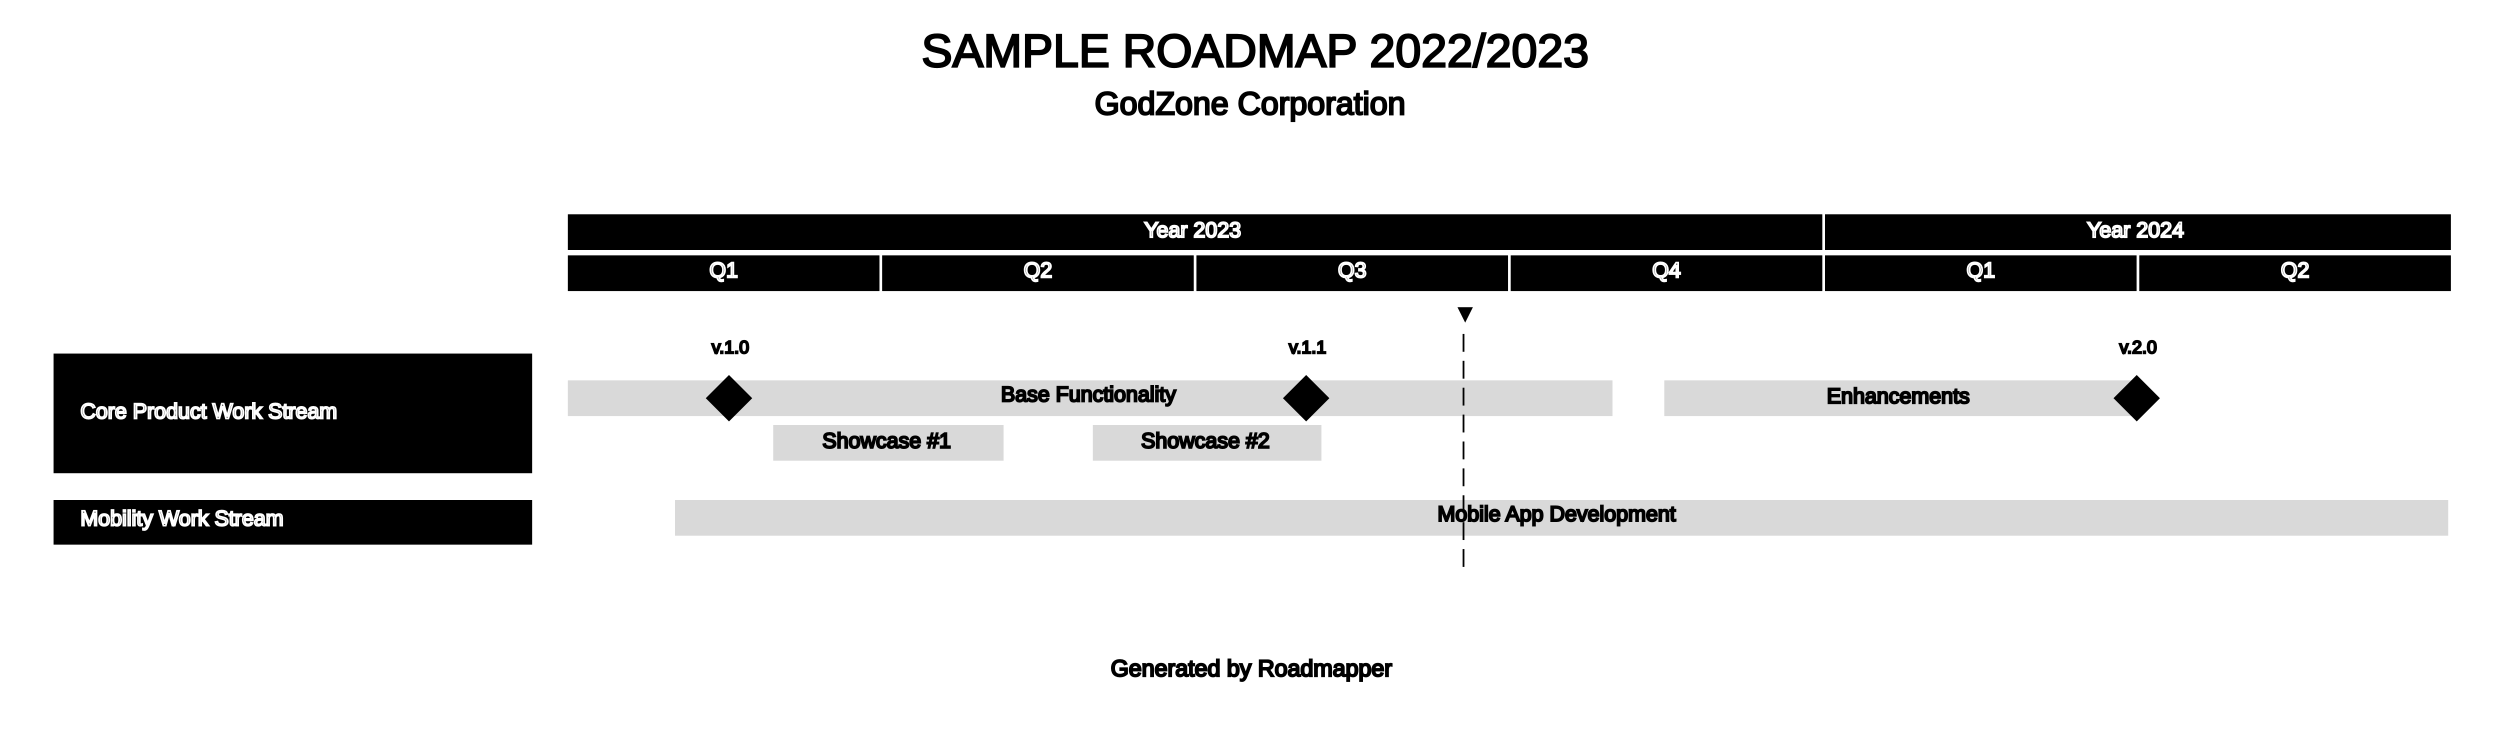
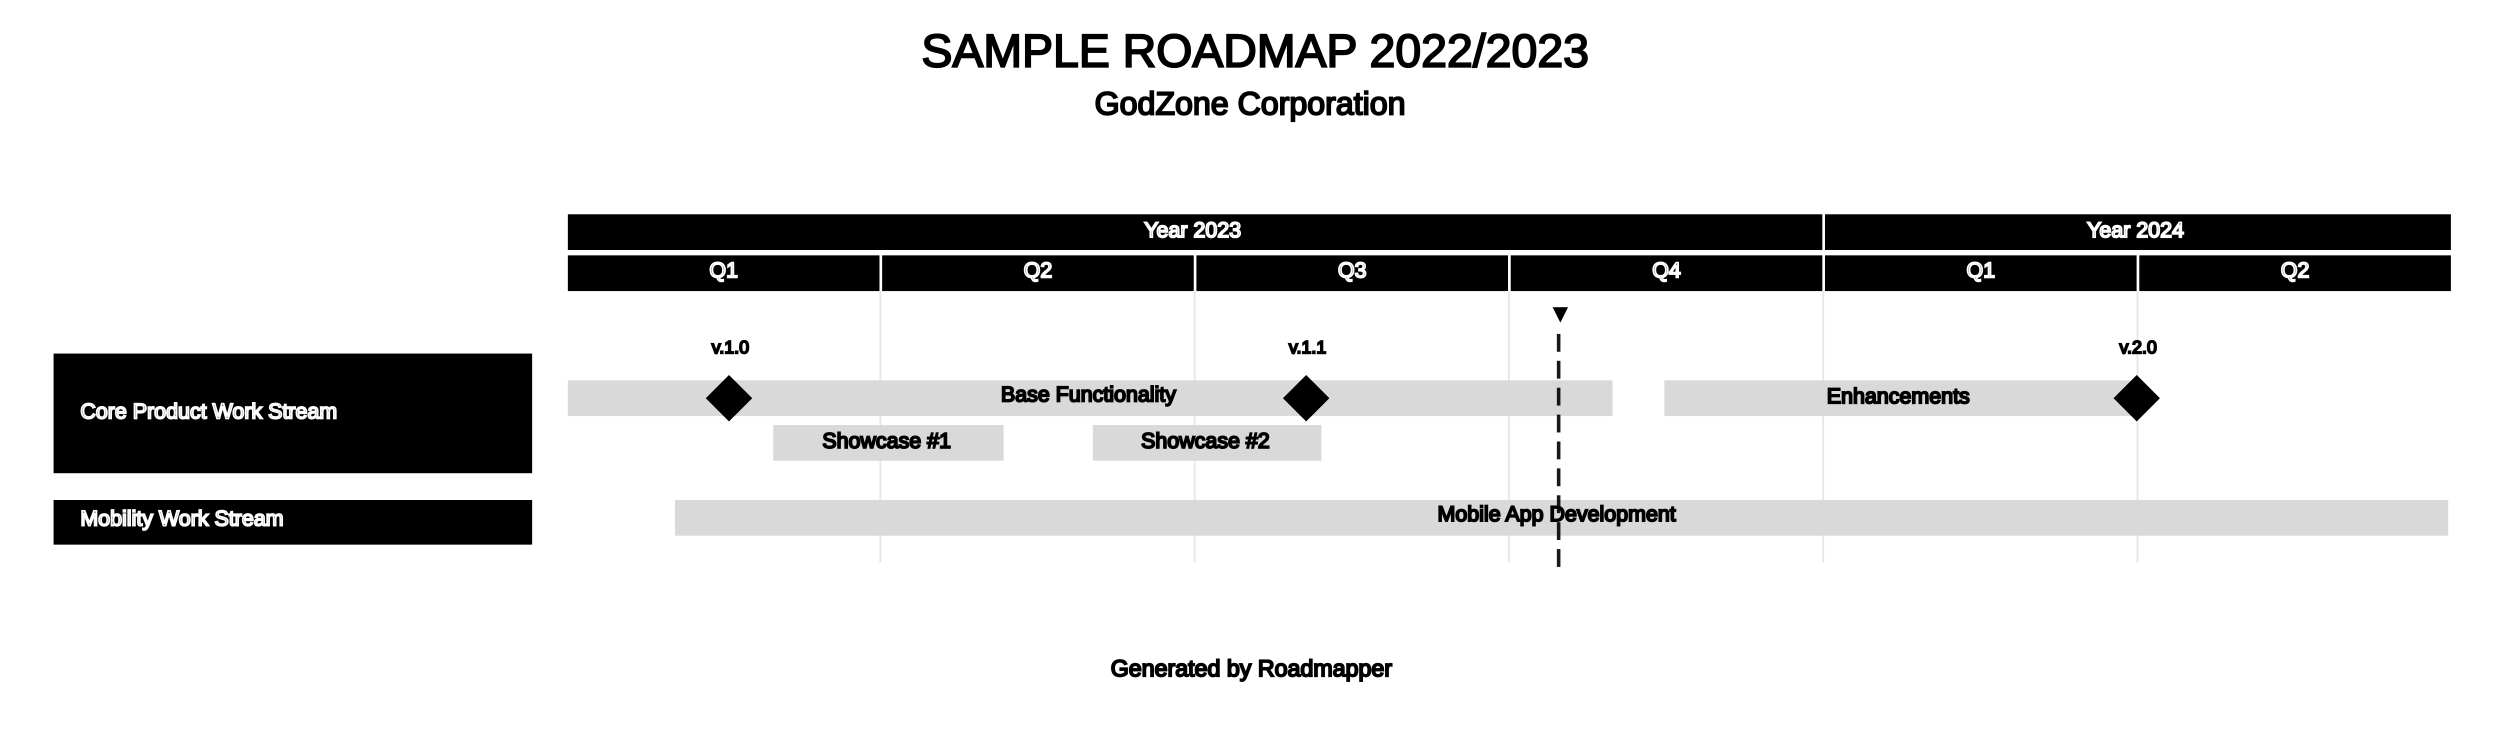
<svg xmlns="http://www.w3.org/2000/svg" width="1400" height="420" viewBox="0 0 1400 420">
  <defs>
</defs>
  <rect x="0" y="0" width="1400" height="1000" fill="#FFFFFF" />
  <text x="516.0" y="30" font-size="26" text-anchor="start" dominant-baseline="middle" font-family="Arial" stroke="#000000">SAMPLE ROADMAP 2022/2023</text>
  <text x="613.0" y="59" font-size="18" text-anchor="start" dominant-baseline="middle" font-family="Arial" stroke="#000000">GodZone Corporation</text>
  <rect x="318.0" y="120" width="702.5" height="20" fill="#000000" />
  <text x="640.75" y="124.5" font-size="12" stroke="#FFFFFF" text-anchor="start" dominant-baseline="hanging" font-family="Arial">Year 2023</text>
  <rect x="1022.0" y="120" width="350.5" height="20" fill="#000000" />
  <text x="1168.75" y="124.5" font-size="12" stroke="#FFFFFF" text-anchor="start" dominant-baseline="hanging" font-family="Arial">Year 2024</text>
  <rect x="318.0" y="143" width="174.5" height="20" fill="#000000" />
  <text x="397.25" y="147.0" font-size="12" stroke="#FFFFFF" text-anchor="start" dominant-baseline="hanging" font-family="Arial">Q1</text>
  <rect x="494.0" y="143" width="174.5" height="20" fill="#000000" />
  <text x="573.25" y="147.0" font-size="12" stroke="#FFFFFF" text-anchor="start" dominant-baseline="hanging" font-family="Arial">Q2</text>
  <rect x="670.0" y="143" width="174.5" height="20" fill="#000000" />
  <text x="749.25" y="147.0" font-size="12" stroke="#FFFFFF" text-anchor="start" dominant-baseline="hanging" font-family="Arial">Q3</text>
  <rect x="846.0" y="143" width="174.5" height="20" fill="#000000" />
  <text x="925.25" y="147.0" font-size="12" stroke="#FFFFFF" text-anchor="start" dominant-baseline="hanging" font-family="Arial">Q4</text>
  <rect x="1022.0" y="143" width="174.5" height="20" fill="#000000" />
  <text x="1101.25" y="147.0" font-size="12" stroke="#FFFFFF" text-anchor="start" dominant-baseline="hanging" font-family="Arial">Q1</text>
  <rect x="1198.0" y="143" width="174.5" height="20" fill="#000000" />
  <text x="1277.25" y="147.0" font-size="12" stroke="#FFFFFF" text-anchor="start" dominant-baseline="hanging" font-family="Arial">Q2</text>
-   <path d="M493.0,163 L493.0,315" width="1" fill="(230, 230, 230, 12750)" />
-   <path d="M669.0,163 L669.0,315" width="1" fill="(230, 230, 230, 12750)" />
-   <path d="M845.0,163 L845.0,315" width="1" fill="(230, 230, 230, 12750)" />
-   <path d="M1021.0,163 L1021.0,315" width="1" fill="(230, 230, 230, 12750)" />
-   <path d="M1197.0,163 L1197.0,315" width="1" fill="(230, 230, 230, 12750)" />
+   <path d="M493.0,163 L493.0,315" stroke="#e6e6e6" stroke-opacity="50" stroke-width="1" />
+   <path d="M669.0,163 L669.0,315" stroke="#e6e6e6" stroke-opacity="50" stroke-width="1" />
+   <path d="M845.0,163 L845.0,315" stroke="#e6e6e6" stroke-opacity="50" stroke-width="1" />
+   <path d="M1021.0,163 L1021.0,315" stroke="#e6e6e6" stroke-opacity="50" stroke-width="1" />
+   <path d="M1197.0,163 L1197.0,315" stroke="#e6e6e6" stroke-opacity="50" stroke-width="1" />
  <rect x="30" y="198" width="268.0" height="67" fill="#000000" />
  <text x="45" y="226.0" font-size="12" stroke="#FFFFFF" text-anchor="start" dominant-baseline="hanging" font-family="Arial">Core Product Work Stream</text>
  <rect x="318" y="213" width="585" height="20" fill="#D9D9D9" />
  <text x="560.5" y="216.5" font-size="12" stroke="#000000" text-anchor="start" dominant-baseline="hanging" font-family="Arial">Base Functionality</text>
  <rect x="932" y="213" width="264" height="20" fill="#D9D9D9" />
  <text x="1023.0" y="217.5" font-size="12" stroke="#000000" text-anchor="start" dominant-baseline="hanging" font-family="Arial">Enhancements</text>
  <path d="M1196.561,210 L1209.561,223.0 L1196.561,236 L1183.561,223.0" fill="#000000" />
  <text x="1186.894" y="195" font-size="10" text-anchor="start" dominant-baseline="middle" font-family="Arial" stroke="#000000">v.2.0</text>
  <path d="M408.23,210 L421.23,223.0 L408.23,236 L395.23,223.0" fill="#000000" />
  <text x="398.564" y="195" font-size="10" text-anchor="start" dominant-baseline="middle" font-family="Arial" stroke="#000000">v.1.0</text>
  <path d="M731.445,210 L744.445,223.0 L731.445,236 L718.445,223.0" fill="#000000" />
  <text x="721.778" y="195" font-size="10" text-anchor="start" dominant-baseline="middle" font-family="Arial" stroke="#000000">v.1.1</text>
  <rect x="433" y="238" width="129" height="20" fill="#D9D9D9" />
  <text x="460.5" y="242.5" font-size="12" stroke="#000000" text-anchor="start" dominant-baseline="hanging" font-family="Arial">Showcase #1</text>
  <rect x="612" y="238" width="128" height="20" fill="#D9D9D9" />
  <text x="639.0" y="242.5" font-size="12" stroke="#000000" text-anchor="start" dominant-baseline="hanging" font-family="Arial">Showcase #2</text>
  <rect x="30" y="280" width="268.0" height="25" fill="#000000" />
  <text x="45" y="286.0" font-size="12" stroke="#FFFFFF" text-anchor="start" dominant-baseline="hanging" font-family="Arial">Mobility Work Stream</text>
  <rect x="378" y="280" width="993" height="20" fill="#D9D9D9" />
  <text x="805.0" y="283.5" font-size="12" stroke="#000000" text-anchor="start" dominant-baseline="hanging" font-family="Arial">Mobile App Development</text>
-   <text x="814.571" y="176" font-size="12" text-anchor="start" dominant-baseline="middle" font-family="Arial" stroke="#000000">▼</text>
-   <path d="M819.571,187.0 L819.571,197.0" stroke="#000000" />
-   <path d="M819.571,202.059 L819.571,212.059" stroke="#000000" />
-   <path d="M819.571,217.118 L819.571,227.118" stroke="#000000" />
-   <path d="M819.571,232.176 L819.571,242.176" stroke="#000000" />
-   <path d="M819.571,247.235 L819.571,257.235" stroke="#000000" />
-   <path d="M819.571,262.294 L819.571,272.294" stroke="#000000" />
-   <path d="M819.571,277.353 L819.571,287.353" stroke="#000000" />
-   <path d="M819.571,292.412 L819.571,302.412" stroke="#000000" />
-   <path d="M819.571,307.471 L819.571,317.471" stroke="#000000" />
+   <text x="867.846" y="176" font-size="12" text-anchor="start" dominant-baseline="middle" font-family="Arial" stroke="#000000">▼</text>
+   <path d="M872.846,187.0 L872.846,197.0" stroke="#000000" stroke-opacity="0.9" stroke-width="2" />
+   <path d="M872.846,202.059 L872.846,212.059" stroke="#000000" stroke-opacity="0.9" stroke-width="2" />
+   <path d="M872.846,217.118 L872.846,227.118" stroke="#000000" stroke-opacity="0.9" stroke-width="2" />
+   <path d="M872.846,232.176 L872.846,242.176" stroke="#000000" stroke-opacity="0.9" stroke-width="2" />
+   <path d="M872.846,247.235 L872.846,257.235" stroke="#000000" stroke-opacity="0.9" stroke-width="2" />
+   <path d="M872.846,262.294 L872.846,272.294" stroke="#000000" stroke-opacity="0.9" stroke-width="2" />
+   <path d="M872.846,277.353 L872.846,287.353" stroke="#000000" stroke-opacity="0.9" stroke-width="2" />
+   <path d="M872.846,292.412 L872.846,302.412" stroke="#000000" stroke-opacity="0.9" stroke-width="2" />
+   <path d="M872.846,307.471 L872.846,317.471" stroke="#000000" stroke-opacity="0.9" stroke-width="2" />
  <text x="622.0" y="375" font-size="13" text-anchor="start" dominant-baseline="middle" font-family="Arial" stroke="#000000">Generated by Roadmapper</text>
</svg>
